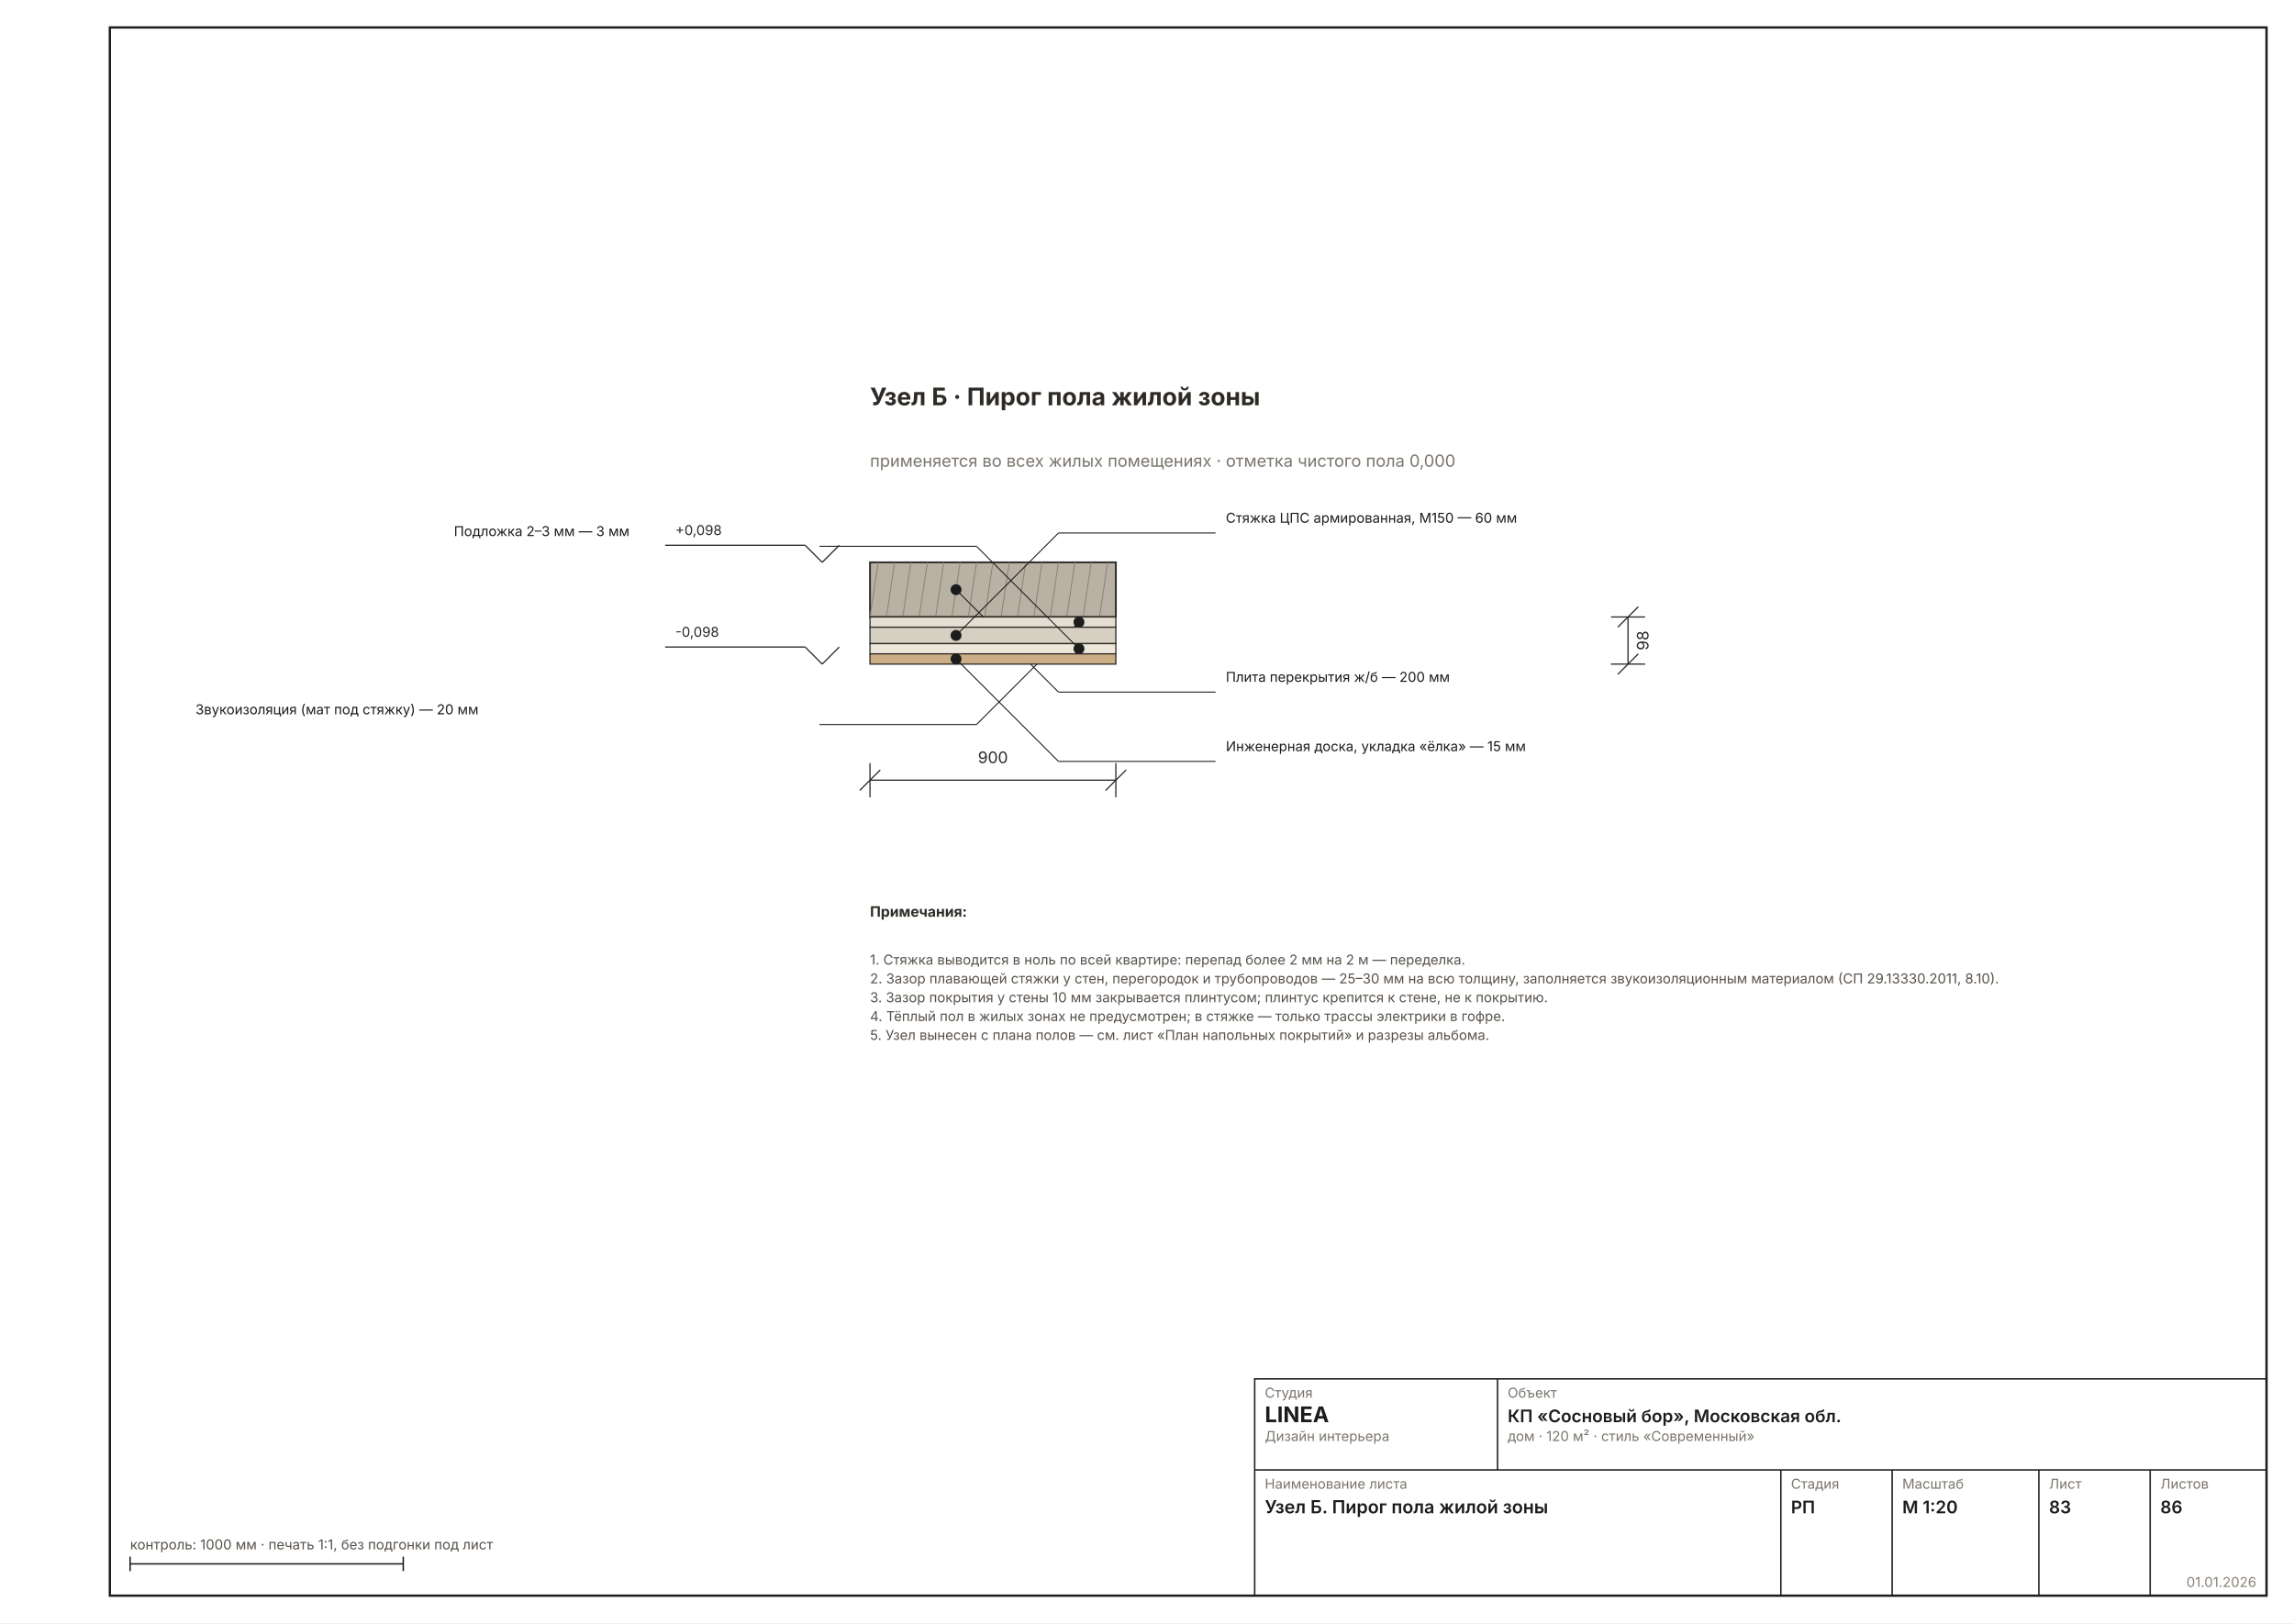
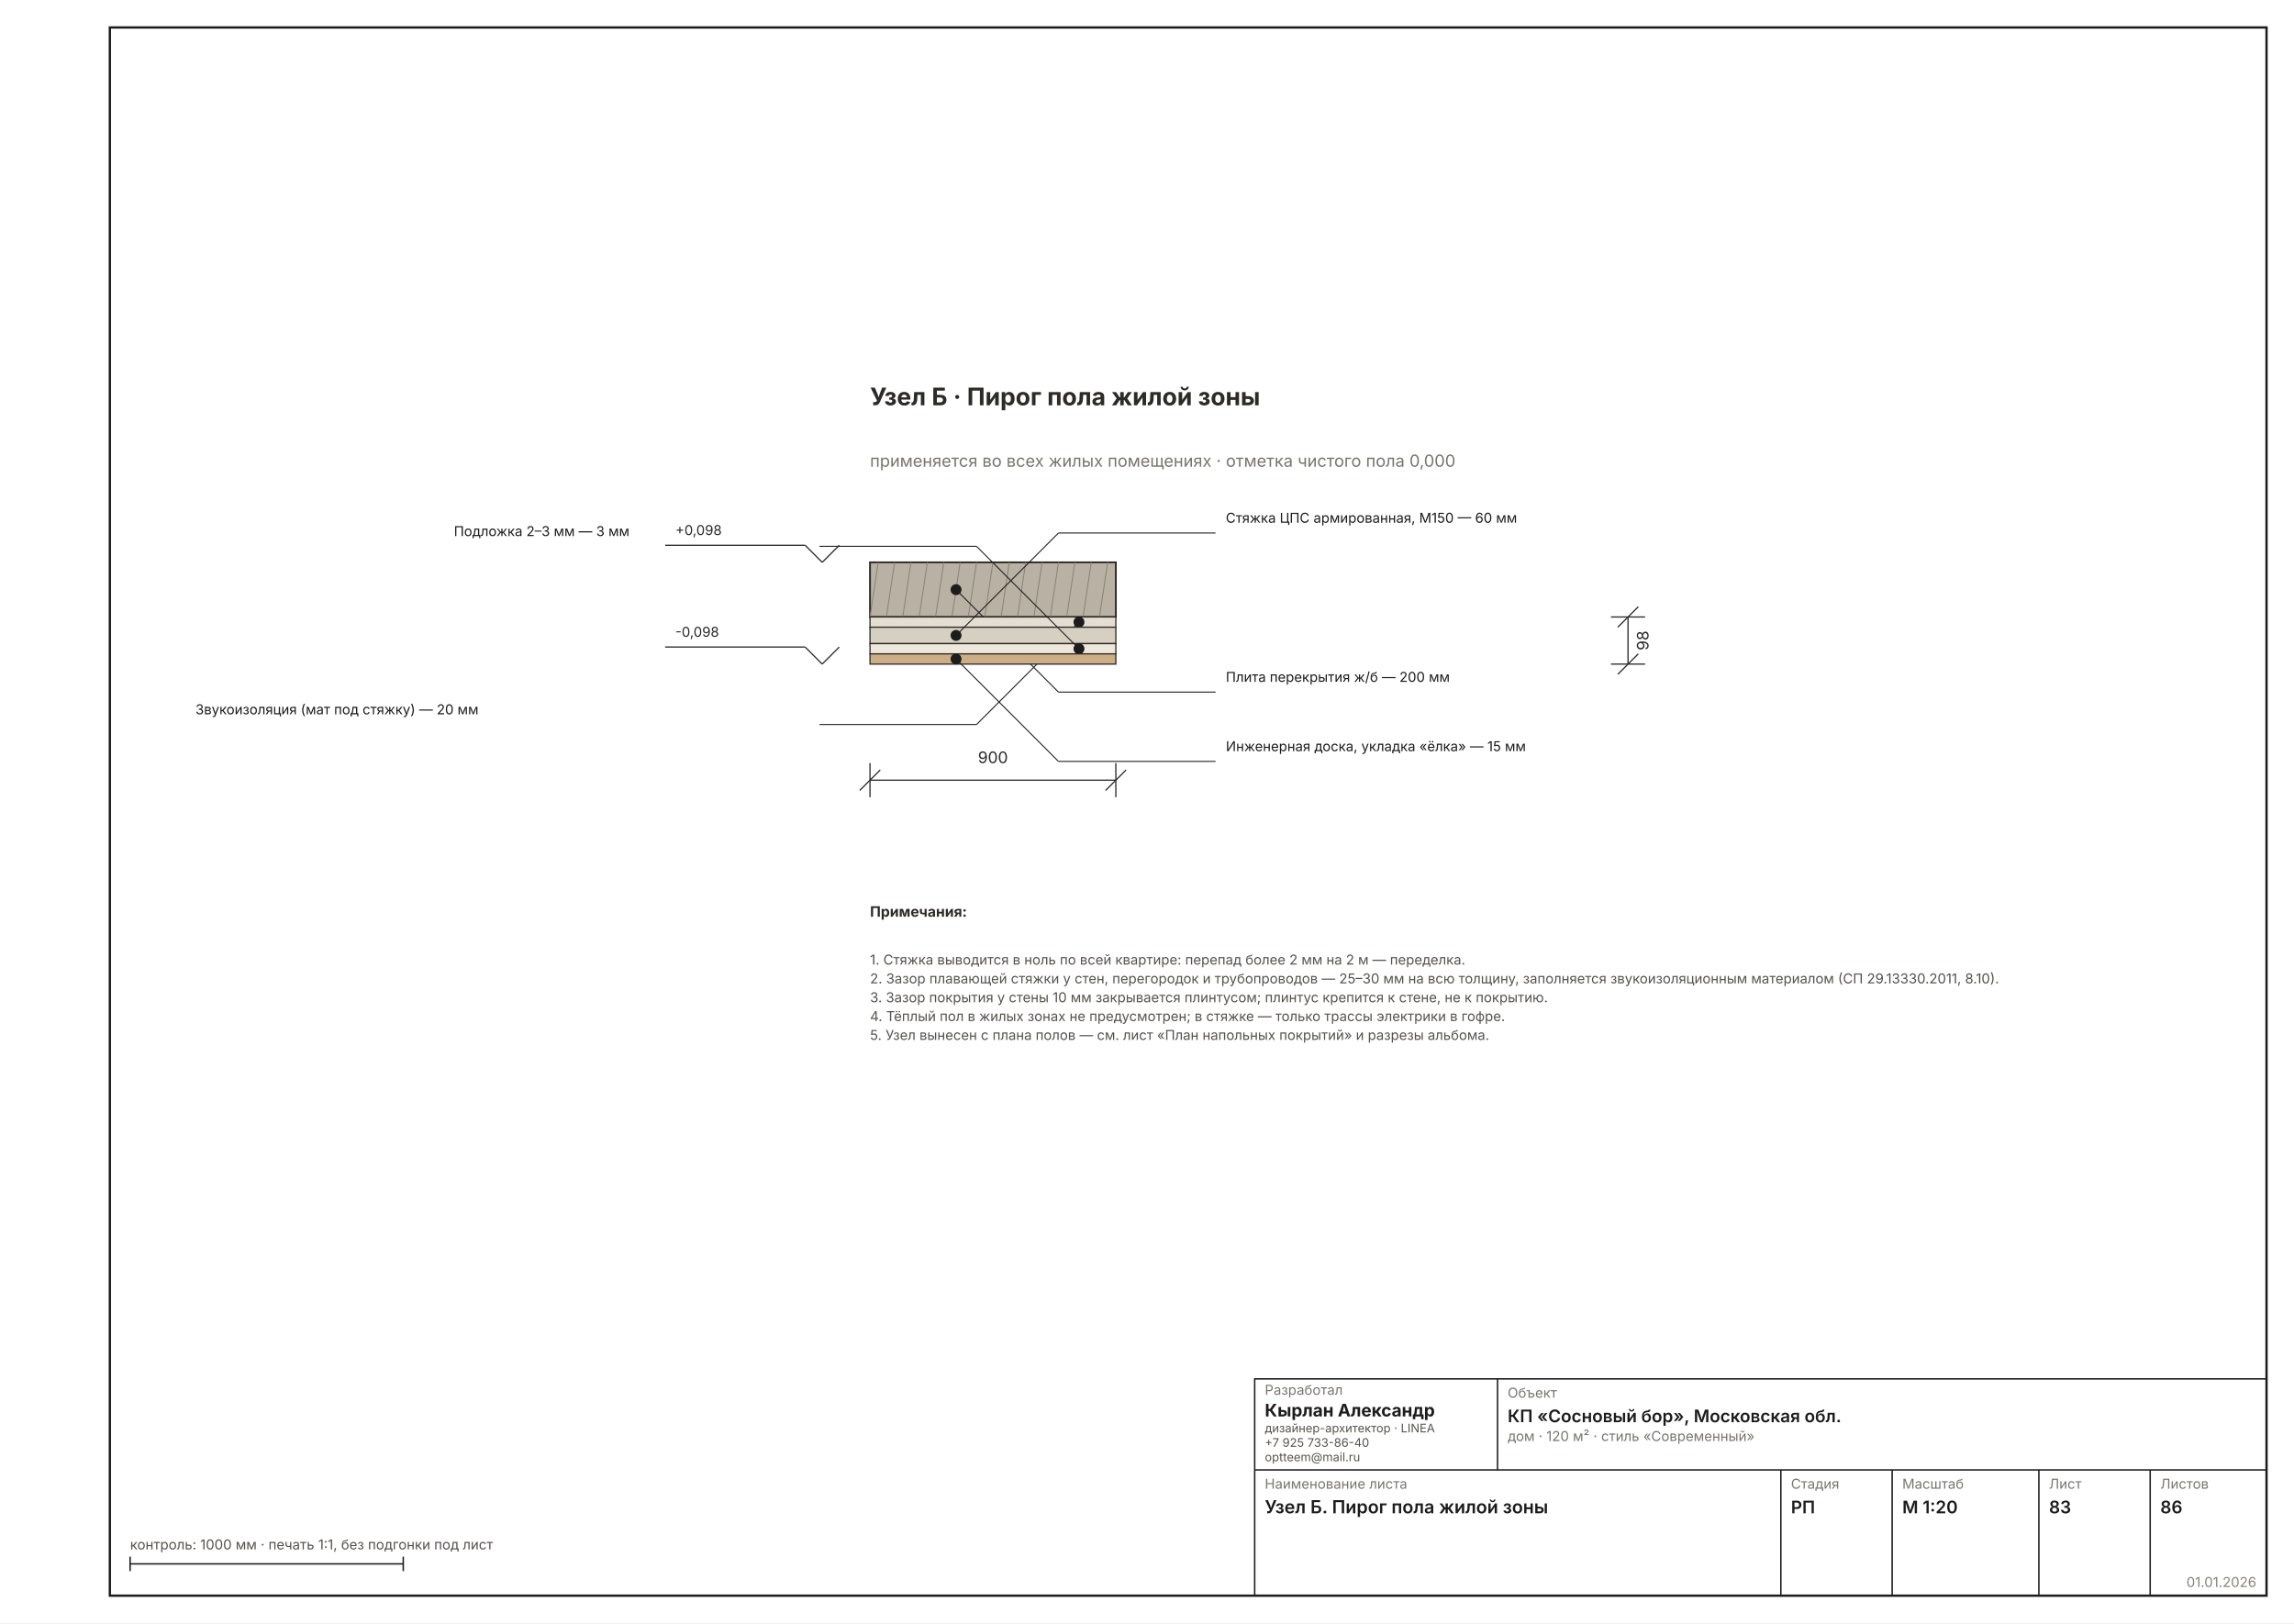
<svg xmlns="http://www.w3.org/2000/svg" width="1587" height="1123" viewBox="0 0 1587 1123" font-family="Inter, &quot;Helvetica Neue&quot;, Arial, sans-serif" data-sheet="node" data-scale="1:20">
  <rect width="1587" height="1123" fill="#FFFFFF" />
  <rect x="76" y="19" width="1492" height="1085" fill="none" stroke="#1C1C1C" stroke-width="1.6" />
  <g transform="translate(318.409 34.74368) scale(2.3622)">
    <rect x="120" y="150" width="72" height="16" fill="#B9B2A4" stroke="#2E2A26" stroke-width="0.53" />
    <line x1="120" y1="166" x2="122.4" y2="150" stroke="#8A8478" stroke-width="0.29" />
    <line x1="124.8" y1="166" x2="127.2" y2="150" stroke="#8A8478" stroke-width="0.29" />
    <line x1="129.6" y1="166" x2="132" y2="150" stroke="#8A8478" stroke-width="0.29" />
    <line x1="134.4" y1="166" x2="136.8" y2="150" stroke="#8A8478" stroke-width="0.29" />
    <line x1="139.2" y1="166" x2="141.6" y2="150" stroke="#8A8478" stroke-width="0.29" />
    <line x1="144" y1="166" x2="146.4" y2="150" stroke="#8A8478" stroke-width="0.29" />
    <line x1="148.8" y1="166" x2="151.2" y2="150" stroke="#8A8478" stroke-width="0.29" />
    <line x1="153.6" y1="166" x2="156" y2="150" stroke="#8A8478" stroke-width="0.29" />
    <line x1="158.4" y1="166" x2="160.8" y2="150" stroke="#8A8478" stroke-width="0.29" />
    <line x1="163.2" y1="166" x2="165.6" y2="150" stroke="#8A8478" stroke-width="0.29" />
    <line x1="168" y1="166" x2="170.4" y2="150" stroke="#8A8478" stroke-width="0.29" />
    <line x1="172.8" y1="166" x2="175.2" y2="150" stroke="#8A8478" stroke-width="0.29" />
    <line x1="177.6" y1="166" x2="180" y2="150" stroke="#8A8478" stroke-width="0.29" />
    <line x1="182.4" y1="166" x2="184.8" y2="150" stroke="#8A8478" stroke-width="0.29" />
    <line x1="187.2" y1="166" x2="189.6" y2="150" stroke="#8A8478" stroke-width="0.29" />
    <g data-el="leader" stroke="#1C1C1C" stroke-width="0.29" fill="none">
      <line x1="145.2" y1="158" x2="175.2" y2="188" />
      <line x1="175.2" y1="188" x2="221.2" y2="188" />
    </g>
    <circle cx="145.2" cy="158" r="1.6" fill="#1C1C1C" stroke="none" />
    <text x="224.2" y="185" font-size="4.00" fill="#1C1C1C">Плита перекрытия ж/б — 200 мм</text>
    <rect x="120" y="166" width="72" height="3" fill="#E4DFD2" stroke="#2E2A26" stroke-width="0.36" />
    <g data-el="leader" stroke="#1C1C1C" stroke-width="0.29" fill="none">
      <line x1="181.2" y1="167.5" x2="151.2" y2="197.5" />
      <line x1="151.2" y1="197.5" x2="105.2" y2="197.5" />
    </g>
    <circle cx="181.2" cy="167.5" r="1.6" fill="#1C1C1C" stroke="none" />
    <text x="-77.54" y="194.5" font-size="4.00" fill="#1C1C1C">Звукоизоляция (мат под стяжку) — 20 мм</text>
    <rect x="120" y="169" width="72" height="4.8" fill="#D6D0C2" stroke="#2E2A26" stroke-width="0.36" />
    <g data-el="leader" stroke="#1C1C1C" stroke-width="0.29" fill="none">
      <line x1="145.2" y1="171.4" x2="175.2" y2="141.4" />
      <line x1="175.2" y1="141.4" x2="221.2" y2="141.4" />
    </g>
    <circle cx="145.2" cy="171.4" r="1.6" fill="#1C1C1C" stroke="none" />
    <text x="224.2" y="138.4" font-size="4.00" fill="#1C1C1C">Стяжка ЦПС армированная, М150 — 60 мм</text>
    <rect x="120" y="173.8" width="72" height="3" fill="#EDE7DC" stroke="#2E2A26" stroke-width="0.36" />
    <g data-el="leader" stroke="#1C1C1C" stroke-width="0.29" fill="none">
      <line x1="181.2" y1="175.3" x2="151.2" y2="145.3" />
      <line x1="151.2" y1="145.3" x2="105.2" y2="145.3" />
    </g>
    <circle cx="181.2" cy="175.3" r="1.6" fill="#1C1C1C" stroke="none" />
    <text x="-1.86" y="142.3" font-size="4.00" fill="#1C1C1C">Подложка 2–3 мм — 3 мм</text>
    <rect x="120" y="176.8" width="72" height="3" fill="#CBAE85" stroke="#2E2A26" stroke-width="0.36" />
    <g data-el="leader" stroke="#1C1C1C" stroke-width="0.29" fill="none">
      <line x1="145.2" y1="178.3" x2="175.2" y2="208.3" />
      <line x1="175.2" y1="208.3" x2="221.2" y2="208.3" />
    </g>
    <circle cx="145.2" cy="178.3" r="1.6" fill="#1C1C1C" stroke="none" />
    <text x="224.2" y="205.3" font-size="4.00" fill="#1C1C1C">Инженерная доска, укладка «ёлка» — 15 мм</text>
    <g data-el="level" stroke="#2A2A2A" stroke-width="0.36" fill="none">
      <line x1="101" y1="145" x2="106" y2="150" />
      <line x1="106" y1="150" x2="111" y2="145" />
      <line x1="101" y1="145" x2="60" y2="145" />
    </g>
    <text x="63" y="142" font-size="4.00" fill="#2A2A2A" text-anchor="start">+0,098</text>
    <g data-el="level" stroke="#2A2A2A" stroke-width="0.36" fill="none">
      <line x1="101" y1="174.8" x2="106" y2="179.8" />
      <line x1="106" y1="179.8" x2="111" y2="174.8" />
      <line x1="101" y1="174.8" x2="60" y2="174.8" />
    </g>
    <text x="63" y="171.8" font-size="4.00" fill="#2A2A2A" text-anchor="start">-0,098</text>
    <g data-el="dim" stroke="#2A2A2A" stroke-width="0.36" fill="none">
      <line x1="342" y1="166" x2="342" y2="179.8" />
      <line x1="337" y1="166" x2="347" y2="166" />
      <line x1="337" y1="179.8" x2="347" y2="179.8" />
      <line x1="339" y1="169" x2="345" y2="163" />
      <line x1="339" y1="182.8" x2="345" y2="176.8" />
    </g>
    <text x="348" y="172.9" font-size="4.67" fill="#2A2A2A" transform="rotate(-90 348 172.9)" text-anchor="middle">98</text>
    <g data-el="dim" stroke="#2A2A2A" stroke-width="0.36" fill="none">
      <line x1="120" y1="213.8" x2="192" y2="213.8" />
      <line x1="120" y1="208.8" x2="120" y2="218.8" />
      <line x1="192" y1="208.8" x2="192" y2="218.8" />
      <line x1="117" y1="216.8" x2="123" y2="210.8" />
      <line x1="189" y1="216.8" x2="195" y2="210.8" />
    </g>
    <text x="156" y="208.8" font-size="4.67" fill="#2A2A2A" text-anchor="middle">900</text>
    <text x="120" y="104" font-size="7.11" font-weight="700" fill="#2E2A26">Узел Б · Пирог пола жилой зоны</text>
    <text x="120" y="122" font-size="4.89" fill="#7A756D">применяется во всех жилых помещениях · отметка чистого пола 0,000</text>
    <g data-el="notes" />
    <text x="120" y="253.8" font-size="4.22" font-weight="700" fill="#2E2A26">Примечания:</text>
    <text x="120" y="267.8" font-size="4.00" fill="#57514A">1. Стяжка выводится в ноль по всей квартире: перепад более 2 мм на 2 м — переделка.</text>
    <text x="120" y="273.319" font-size="4.00" fill="#57514A">2. Зазор плавающей стяжки у стен, перегородок и трубопроводов — 25–30 мм на всю толщину, заполняется звукоизоляционным материалом (СП 29.13330.2011, 8.10).</text>
    <text x="120" y="278.837" font-size="4.00" fill="#57514A">3. Зазор покрытия у стены 10 мм закрывается плинтусом; плинтус крепится к стене, не к покрытию.</text>
    <text x="120" y="284.356" font-size="4.00" fill="#57514A">4. Тёплый пол в жилых зонах не предусмотрен; в стяжке — только трассы электрики в гофре.</text>
    <text x="120" y="289.874" font-size="4.00" fill="#57514A">5. Узел вынесен с плана полов — см. лист «План напольных покрытий» и разрезы альбома.</text>
  </g>
  <g data-el="stamp" stroke="#1C1C1C" stroke-width="1" fill="none">
    <rect x="868" y="954" width="700" height="150" />
    <line x1="868" y1="1017" x2="1568" y2="1017" />
    <line x1="1036" y1="954" x2="1036" y2="1017" />
    <line x1="1232" y1="1017" x2="1232" y2="1104" />
    <line x1="1309" y1="1017" x2="1309" y2="1104" />
    <line x1="1410.5" y1="1017" x2="1410.5" y2="1104" />
    <line x1="1487.5" y1="1017" x2="1487.5" y2="1104" />
  </g>
-   <text x="875" y="967" font-size="9.5" fill="#7A756D">Студия</text>
-   <text x="875" y="984" font-size="15" font-weight="700" fill="#1C1C1C">LINEA</text>
-   <text x="875" y="997" font-size="9.5" fill="#7A756D">Дизайн интерьера</text>
+   <text x="875" y="965" font-size="9.5" fill="#7A756D">Разработал</text>
+   <text x="875" y="980" font-size="12" font-weight="700" fill="#1C1C1C">Кырлан Александр</text>
+   <text x="875" y="991" font-size="8.2" fill="#57514A">дизайнер-архитектор · LINEA</text>
+   <text x="875" y="1001" font-size="8.2" fill="#57514A">+7 925 733-86-40</text>
+   <text x="875" y="1011" font-size="8.2" fill="#57514A">optteem@mail.ru</text>
  <text x="1043" y="967" font-size="9.5" fill="#7A756D">Объект</text>
  <text x="1043" y="984" font-size="12" font-weight="600" fill="#1C1C1C">КП «Сосновый бор», Московская обл.</text>
  <text x="1043" y="997" font-size="9.5" fill="#7A756D">дом · 120 м² · стиль «Современный»</text>
  <text x="875" y="1030" font-size="9.5" fill="#7A756D">Наименование листа</text>
  <text x="875" y="1047" font-size="12.5" font-weight="600" fill="#1C1C1C">Узел Б. Пирог пола жилой зоны</text>
  <text x="1239" y="1030" font-size="9.5" fill="#7A756D">Стадия</text>
  <text x="1239" y="1047" font-size="12" font-weight="600" fill="#1C1C1C">РП</text>
  <text x="1316" y="1030" font-size="9.5" fill="#7A756D">Масштаб</text>
  <text x="1316" y="1047" font-size="12" font-weight="600" fill="#1C1C1C">М 1:20</text>
  <text x="1417.5" y="1030" font-size="9.5" fill="#7A756D">Лист</text>
  <text x="1417.5" y="1047" font-size="12" font-weight="600" fill="#1C1C1C">83</text>
  <text x="1494.5" y="1030" font-size="9.5" fill="#7A756D">Листов</text>
  <text x="1494.5" y="1047" font-size="12" font-weight="600" fill="#1C1C1C">86</text>
  <text x="1561" y="1098" font-size="9.5" fill="#8A8478" text-anchor="end">01.01.2026</text>
  <g stroke="#1C1C1C" stroke-width="1">
    <line x1="90" y1="1082" x2="278.976" y2="1082" />
    <line x1="90" y1="1077" x2="90" y2="1087" />
    <line x1="278.976" y1="1077" x2="278.976" y2="1087" />
  </g>
  <text x="90" y="1072" font-size="9.5" fill="#57514A">контроль: 1000 мм · печать 1:1, без подгонки под лист</text>
</svg>
